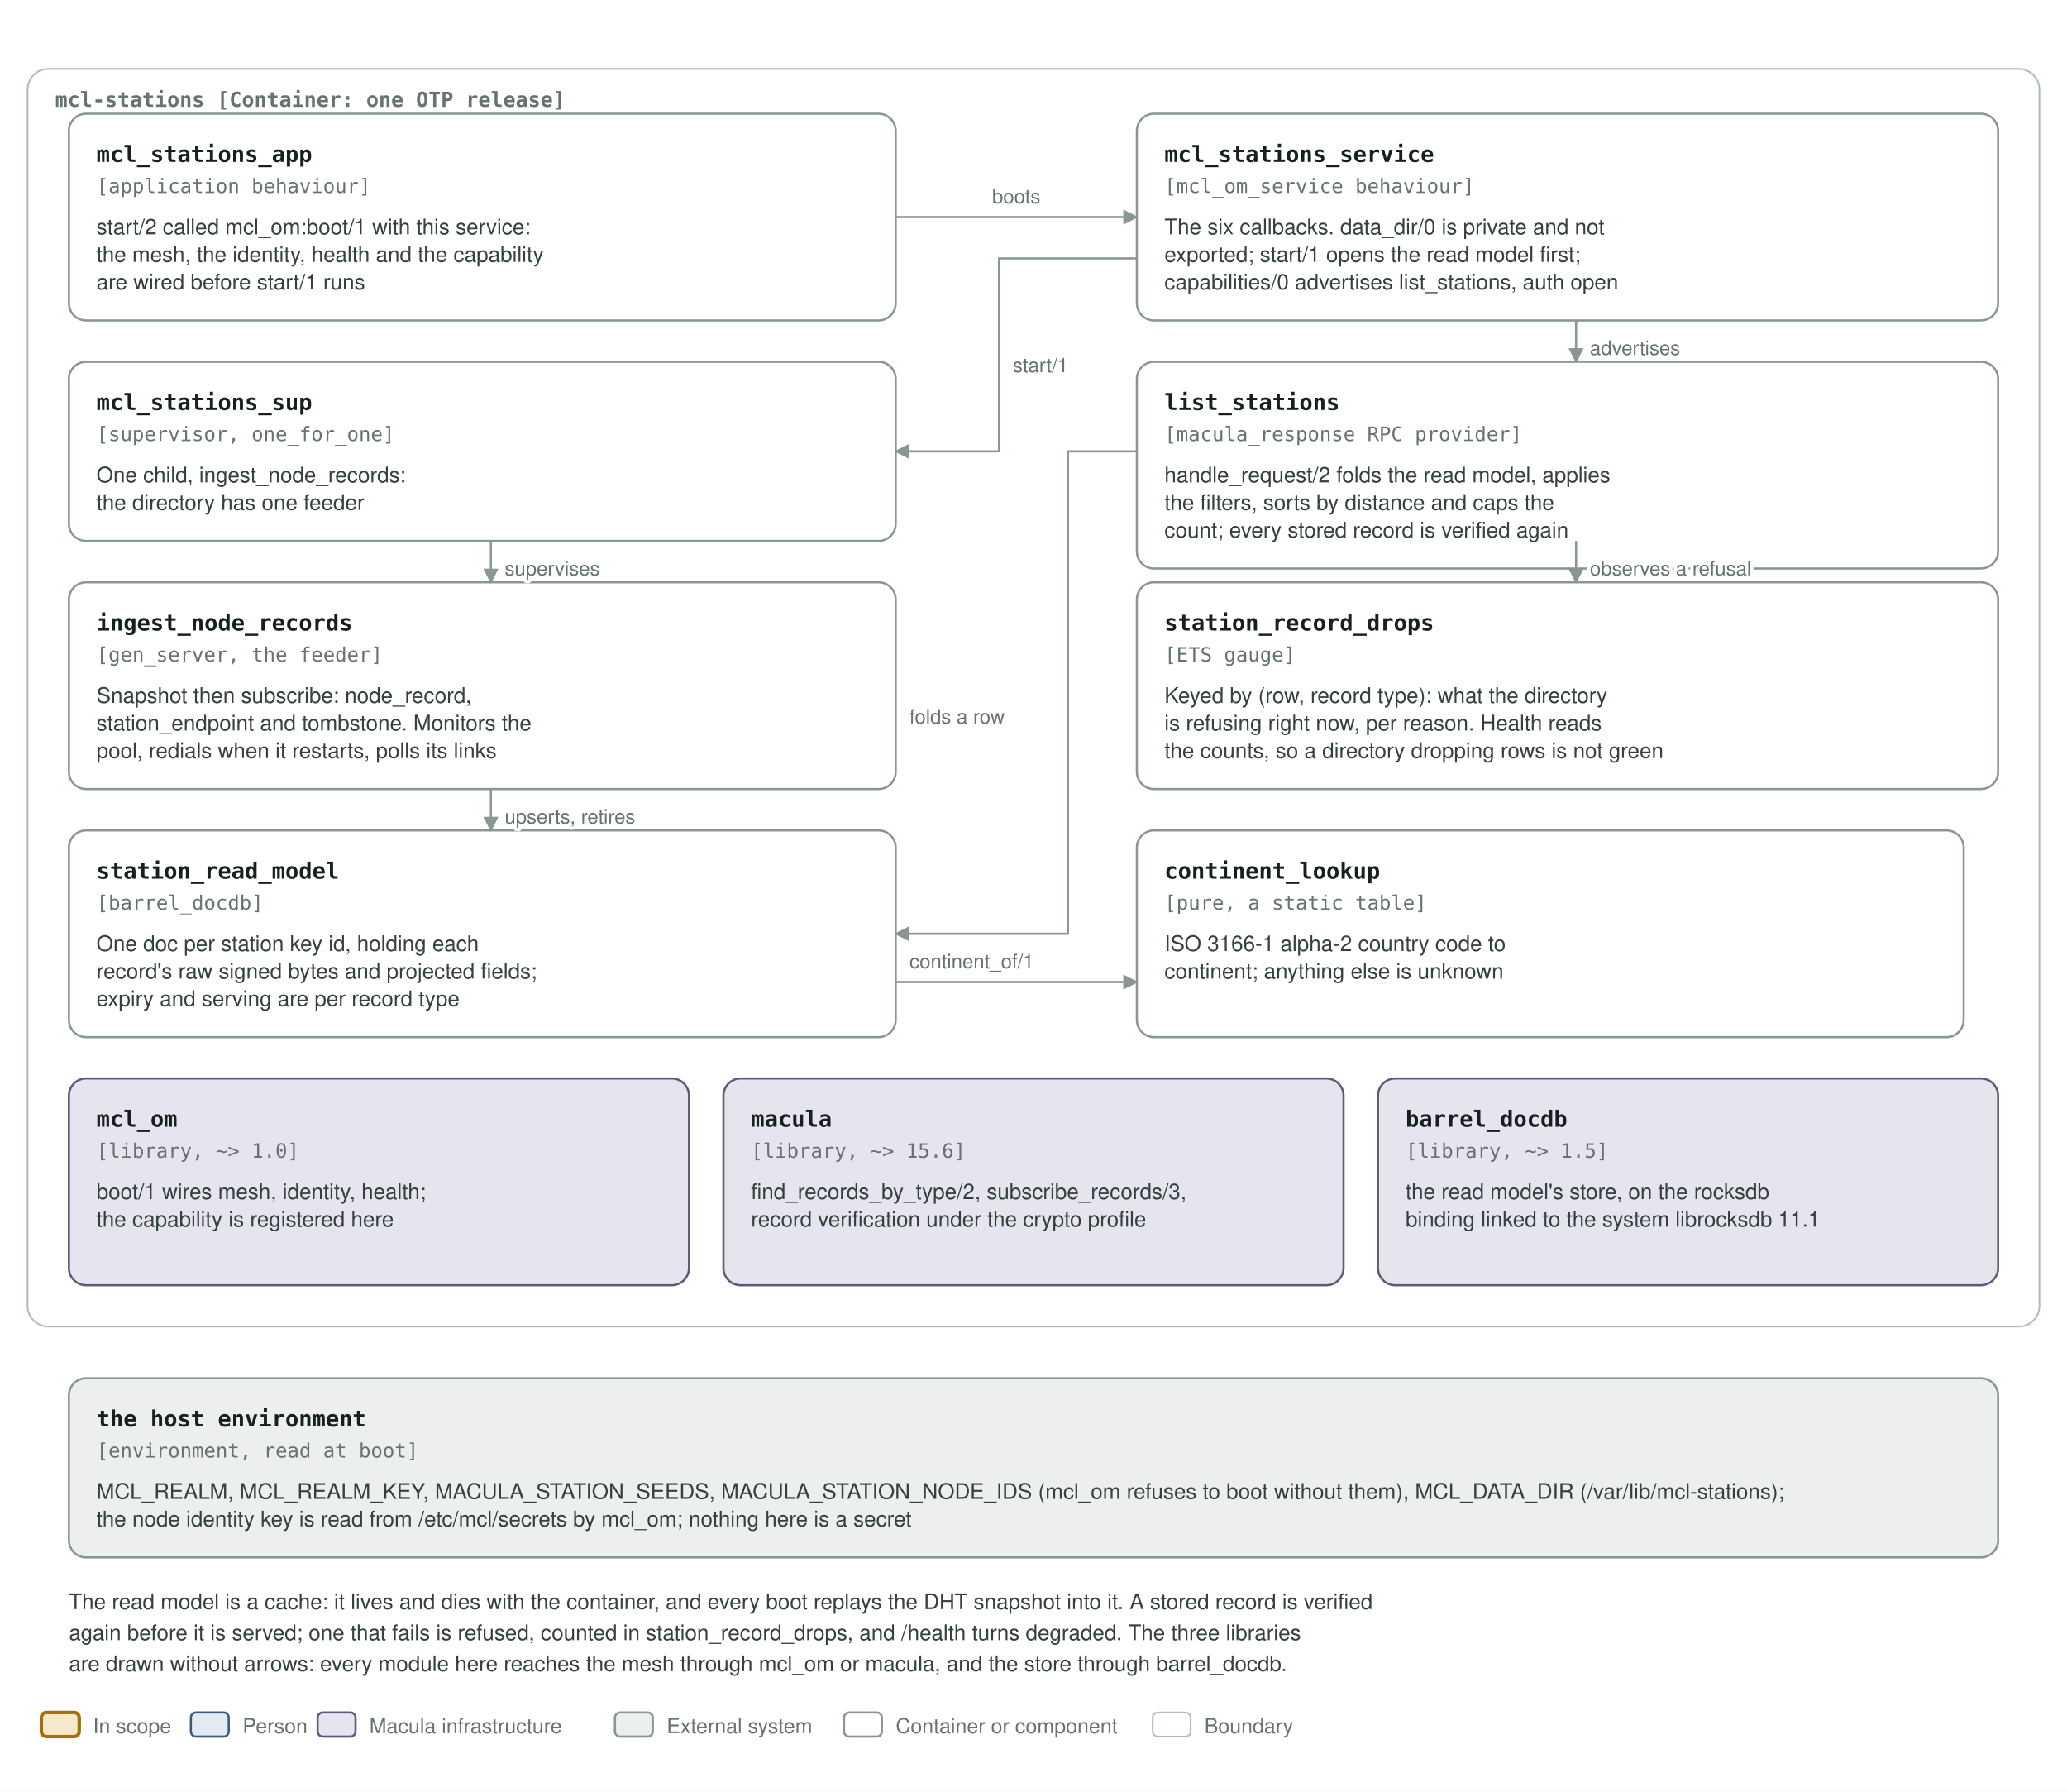
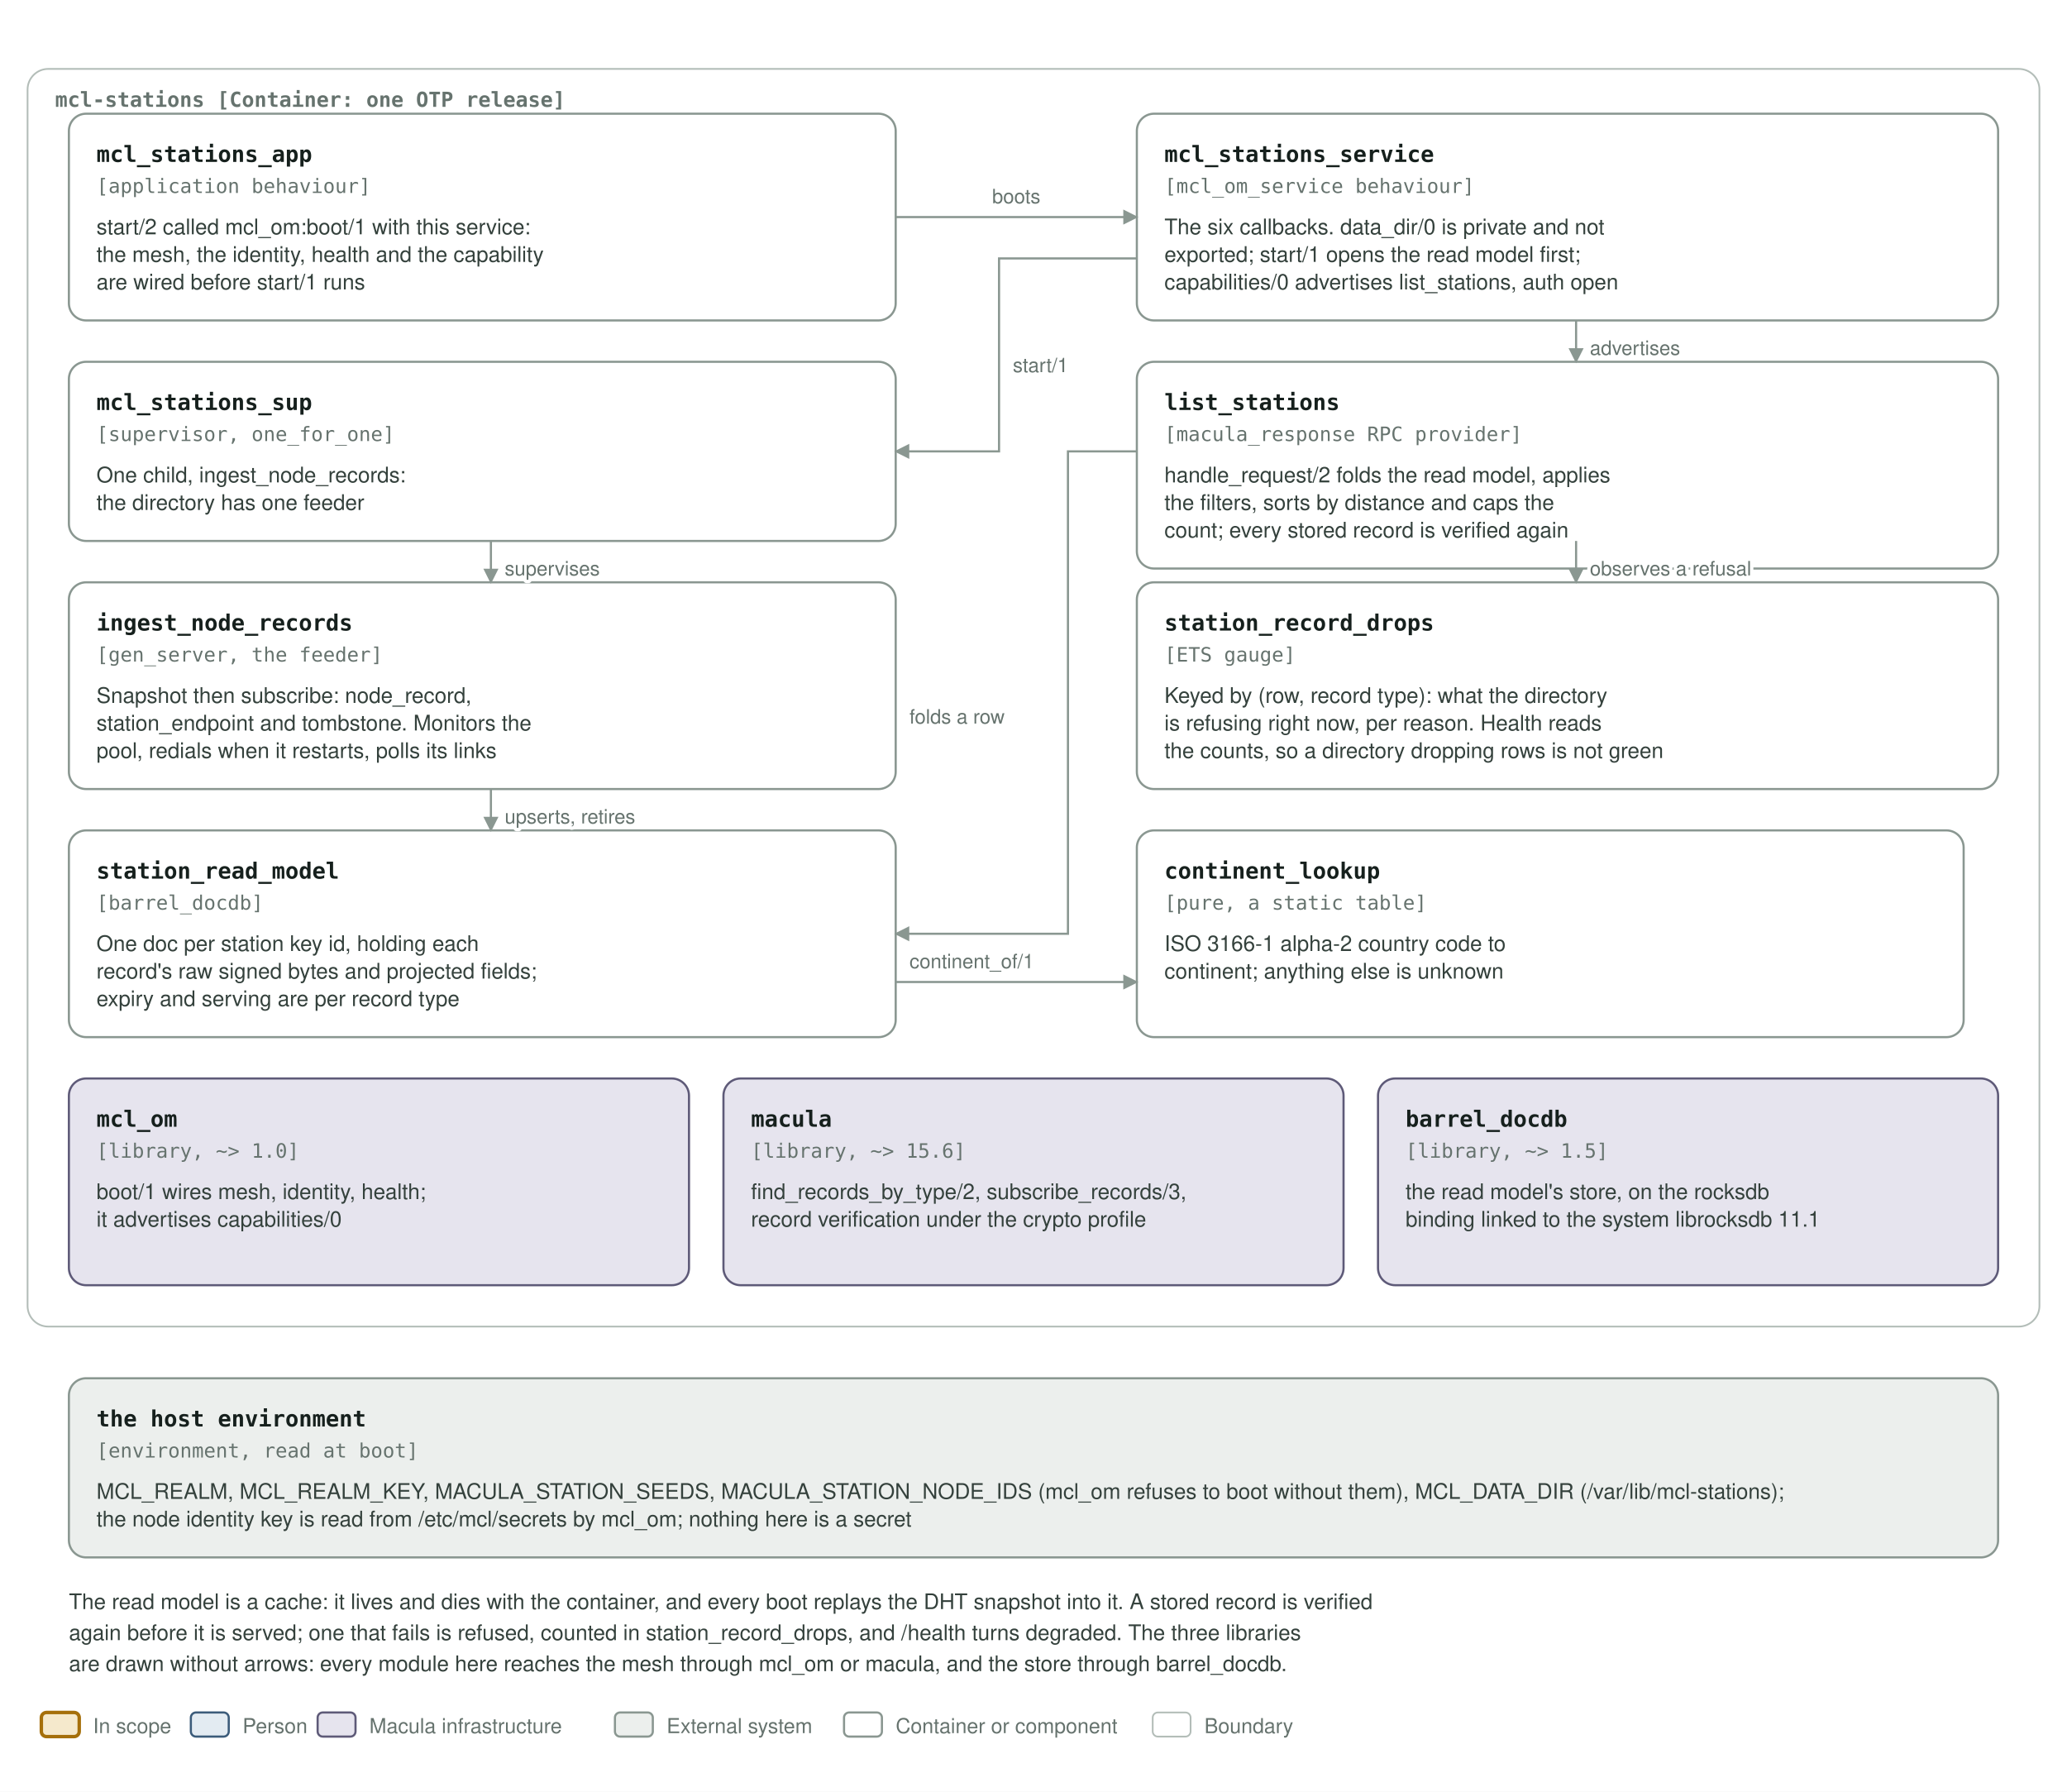
<svg xmlns="http://www.w3.org/2000/svg" viewBox="0 0 1200 1040" role="img" aria-label="mcl-stations components">
  <style>
.t-name { font-family: "Atkinson Hyperlegible", "Segoe UI", system-ui, -apple-system, Helvetica, Arial, sans-serif; font-size: 15px; font-weight: 700; }
.t-desc { font-family: "Atkinson Hyperlegible", "Segoe UI", system-ui, -apple-system, Helvetica, Arial, sans-serif; font-size: 12.5px; }
.t-rel { font-family: "Atkinson Hyperlegible", "Segoe UI", system-ui, -apple-system, Helvetica, Arial, sans-serif; font-size: 11.5px; paint-order: stroke; stroke-width: 4px; stroke-linejoin: round; }
.t-code { font-family: "JetBrains Mono", ui-monospace, Menlo, Consolas, monospace; font-size: 13px; font-weight: 600; }
.t-type { font-family: "JetBrains Mono", ui-monospace, Menlo, Consolas, monospace; font-size: 11.5px; }
.t-bound { font-family: "JetBrains Mono", ui-monospace, Menlo, Consolas, monospace; font-size: 12px; font-weight: 600; }
.t-leg { font-family: "Atkinson Hyperlegible", "Segoe UI", system-ui, -apple-system, Helvetica, Arial, sans-serif; font-size: 12px; }
.edge { fill: none; stroke-width: 1.25; }
.edge-later { fill: none; stroke-width: 1.25; stroke-dasharray: 5 4; }
.bg { fill: #FFFFFF; }
.b-sys { fill: #F5E9CC; stroke: #A56F0A; stroke-width: 2; }
.b-per { fill: #E3EBF2; stroke: #3B5B7A; stroke-width: 1.25; }
.b-mac { fill: #E6E4EE; stroke: #5E5A78; stroke-width: 1.25; }
.b-ext { fill: #ECEFED; stroke: #8A9791; stroke-width: 1.25; }
.b-cmp { fill: #FFFFFF; stroke: #8A9791; stroke-width: 1.25; }
.b-later { fill: none; stroke: #8A9791; stroke-width: 1.25; stroke-dasharray: 5 4; }
.bound { fill: none; stroke: #B3BDB8; stroke-width: 1; }
.head { fill: #3B5B7A; }
.t-name, .t-code { fill: #16201D; }
.t-type, .t-bound, .t-leg { fill: #66736E; }
.t-desc { fill: #34413C; }
.t-rel { fill: #66736E; stroke: #FFFFFF; }
.edge, .edge-later { stroke: #8A9791; }
.arrowhead { fill: #8A9791; }
@media (prefers-color-scheme: dark) {
.bg { fill: #171F1C; }
.b-sys { fill: #3A2E13; stroke: #E3AA3C; }
.b-per { fill: #1D2A36; stroke: #8EB4D8; }
.b-mac { fill: #26243A; stroke: #A9A4C8; }
.b-ext { fill: #1C2421; stroke: #7D8B85; }
.b-cmp { fill: #171F1C; stroke: #7D8B85; }
.b-later { stroke: #7D8B85; }
.bound { stroke: #4A5752; }
.head { fill: #8EB4D8; }
.t-name, .t-code { fill: #E6ECE9; }
.t-type, .t-bound, .t-leg { fill: #93A09A; }
.t-desc { fill: #C3CDC8; }
.t-rel { fill: #93A09A; stroke: #171F1C; }
.edge, .edge-later { stroke: #7D8B85; }
.arrowhead { fill: #7D8B85; }
}
</style>
  <defs>
    <marker id="a" viewBox="0 0 10 10" refX="9" refY="5" markerWidth="7" markerHeight="7" orient="auto-start-reverse">
      <path class="arrowhead" d="M0 0L10 5L0 10z" />
    </marker>
  </defs>
  <rect class="bg" x="0" y="0" width="1200" height="1040" />
  <rect class="bound" x="16" y="40" width="1168" height="730" rx="12" />
  <text class="t-bound" x="32" y="62">mcl-stations [Container: one OTP release]</text>
  <rect class="b-cmp" x="40" y="66" width="480" height="120" rx="10" />
  <text class="t-code" x="56" y="94">mcl_stations_app</text>
  <text class="t-type" x="56" y="112">[application behaviour]</text>
  <text class="t-desc" x="56" y="136">start/2 called mcl_om:boot/1 with this service:</text>
  <text class="t-desc" x="56" y="152">the mesh, the identity, health and the capability</text>
  <text class="t-desc" x="56" y="168">are wired before start/1 runs</text>
  <rect class="b-cmp" x="660" y="66" width="500" height="120" rx="10" />
  <text class="t-code" x="676" y="94">mcl_stations_service</text>
  <text class="t-type" x="676" y="112">[mcl_om_service behaviour]</text>
  <text class="t-desc" x="676" y="136">The six callbacks. data_dir/0 is private and not</text>
  <text class="t-desc" x="676" y="152">exported; start/1 opens the read model first;</text>
  <text class="t-desc" x="676" y="168">capabilities/0 advertises list_stations, auth open</text>
  <rect class="b-cmp" x="40" y="210" width="480" height="104" rx="10" />
  <text class="t-code" x="56" y="238">mcl_stations_sup</text>
  <text class="t-type" x="56" y="256">[supervisor, one_for_one]</text>
  <text class="t-desc" x="56" y="280">One child, ingest_node_records:</text>
  <text class="t-desc" x="56" y="296">the directory has one feeder</text>
  <rect class="b-cmp" x="660" y="210" width="500" height="120" rx="10" />
  <text class="t-code" x="676" y="238">list_stations</text>
  <text class="t-type" x="676" y="256">[macula_response RPC provider]</text>
  <text class="t-desc" x="676" y="280">handle_request/2 folds the read model, applies</text>
  <text class="t-desc" x="676" y="296">the filters, sorts by distance and caps the</text>
  <text class="t-desc" x="676" y="312">count; every stored record is verified again</text>
  <rect class="b-cmp" x="40" y="338" width="480" height="120" rx="10" />
  <text class="t-code" x="56" y="366">ingest_node_records</text>
  <text class="t-type" x="56" y="384">[gen_server, the feeder]</text>
  <text class="t-desc" x="56" y="408">Snapshot then subscribe: node_record,</text>
  <text class="t-desc" x="56" y="424">station_endpoint and tombstone. Monitors the</text>
  <text class="t-desc" x="56" y="440">pool, redials when it restarts, polls its links</text>
  <rect class="b-cmp" x="660" y="338" width="500" height="120" rx="10" />
  <text class="t-code" x="676" y="366">station_record_drops</text>
  <text class="t-type" x="676" y="384">[ETS gauge]</text>
  <text class="t-desc" x="676" y="408">Keyed by (row, record type): what the directory</text>
  <text class="t-desc" x="676" y="424">is refusing right now, per reason. Health reads</text>
  <text class="t-desc" x="676" y="440">the counts, so a directory dropping rows is not green</text>
  <rect class="b-cmp" x="40" y="482" width="480" height="120" rx="10" />
  <text class="t-code" x="56" y="510">station_read_model</text>
  <text class="t-type" x="56" y="528">[barrel_docdb]</text>
  <text class="t-desc" x="56" y="552">One doc per station key id, holding each</text>
  <text class="t-desc" x="56" y="568">record's raw signed bytes and projected fields;</text>
  <text class="t-desc" x="56" y="584">expiry and serving are per record type</text>
  <rect class="b-cmp" x="660" y="482" width="480" height="120" rx="10" />
  <text class="t-code" x="676" y="510">continent_lookup</text>
  <text class="t-type" x="676" y="528">[pure, a static table]</text>
  <text class="t-desc" x="676" y="552">ISO 3166-1 alpha-2 country code to</text>
  <text class="t-desc" x="676" y="568">continent; anything else is unknown</text>
  <rect class="b-mac" x="40" y="626" width="360" height="120" rx="10" />
  <text class="t-code" x="56" y="654">mcl_om</text>
  <text class="t-type" x="56" y="672">[library, ~&gt; 1.0]</text>
  <text class="t-desc" x="56" y="696">boot/1 wires mesh, identity, health;</text>
-   <text class="t-desc" x="56" y="712">the capability is registered here</text>
+   <text class="t-desc" x="56" y="712">it advertises capabilities/0</text>
  <rect class="b-mac" x="420" y="626" width="360" height="120" rx="10" />
  <text class="t-code" x="436" y="654">macula</text>
  <text class="t-type" x="436" y="672">[library, ~&gt; 15.6]</text>
  <text class="t-desc" x="436" y="696">find_records_by_type/2, subscribe_records/3,</text>
  <text class="t-desc" x="436" y="712">record verification under the crypto profile</text>
  <rect class="b-mac" x="800" y="626" width="360" height="120" rx="10" />
  <text class="t-code" x="816" y="654">barrel_docdb</text>
  <text class="t-type" x="816" y="672">[library, ~&gt; 1.5]</text>
  <text class="t-desc" x="816" y="696">the read model's store, on the rocksdb</text>
  <text class="t-desc" x="816" y="712">binding linked to the system librocksdb 11.1</text>
  <rect class="b-ext" x="40" y="800" width="1120" height="104" rx="10" />
  <text class="t-code" x="56" y="828">the host environment</text>
  <text class="t-type" x="56" y="846">[environment, read at boot]</text>
  <text class="t-desc" x="56" y="870">MCL_REALM, MCL_REALM_KEY, MACULA_STATION_SEEDS, MACULA_STATION_NODE_IDS (mcl_om refuses to boot without them), MCL_DATA_DIR (/var/lib/mcl-stations);</text>
  <text class="t-desc" x="56" y="886">the node identity key is read from /etc/mcl/secrets by mcl_om; nothing here is a secret</text>
  <path class="edge" d="M520 126H660" marker-end="url(#a)" />
  <text class="t-rel" x="590" y="118" text-anchor="middle">boots</text>
  <path class="edge" d="M660 150H580V262H520" marker-end="url(#a)" />
  <text class="t-rel" x="588" y="216">start/1</text>
  <path class="edge" d="M915 186V210" marker-end="url(#a)" />
  <text class="t-rel" x="923" y="206">advertises</text>
  <path class="edge" d="M285 314V338" marker-end="url(#a)" />
  <text class="t-rel" x="293" y="334">supervises</text>
  <path class="edge" d="M285 458V482" marker-end="url(#a)" />
  <text class="t-rel" x="293" y="478">upserts, retires</text>
  <path class="edge" d="M915 314V338" marker-end="url(#a)" />
  <text class="t-rel" x="923" y="334">observes a refusal</text>
  <path class="edge" d="M660 262H620V542H520" marker-end="url(#a)" />
  <text class="t-rel" x="528" y="420">folds a row</text>
  <path class="edge" d="M520 570H660" marker-end="url(#a)" />
  <text class="t-rel" x="528" y="562">continent_of/1</text>
  <text class="t-desc" x="40" y="934">The read model is a cache: it lives and dies with the container, and every boot replays the DHT snapshot into it. A stored record is verified</text>
  <text class="t-desc" x="40" y="952">again before it is served; one that fails is refused, counted in station_record_drops, and /health turns degraded. The three libraries</text>
  <text class="t-desc" x="40" y="970">are drawn without arrows: every module here reaches the mesh through mcl_om or macula, and the store through barrel_docdb.</text>
  <rect class="b-sys" x="24" y="994" width="22" height="14" rx="3" />
  <text class="t-leg" x="54" y="1006">In scope</text>
  <rect class="b-per" x="110.8" y="994" width="22" height="14" rx="3" />
  <text class="t-leg" x="140.8" y="1006">Person</text>
  <rect class="b-mac" x="184.4" y="994" width="22" height="14" rx="3" />
  <text class="t-leg" x="214.4" y="1006">Macula infrastructure</text>
  <rect class="b-ext" x="357.0" y="994" width="22" height="14" rx="3" />
  <text class="t-leg" x="387.0" y="1006">External system</text>
  <rect class="b-cmp" x="490.0" y="994" width="22" height="14" rx="3" />
  <text class="t-leg" x="520.0" y="1006">Container or component</text>
  <rect class="bound" x="669.2" y="994" width="22" height="14" rx="3" />
  <text class="t-leg" x="699.2" y="1006">Boundary</text>
</svg>
